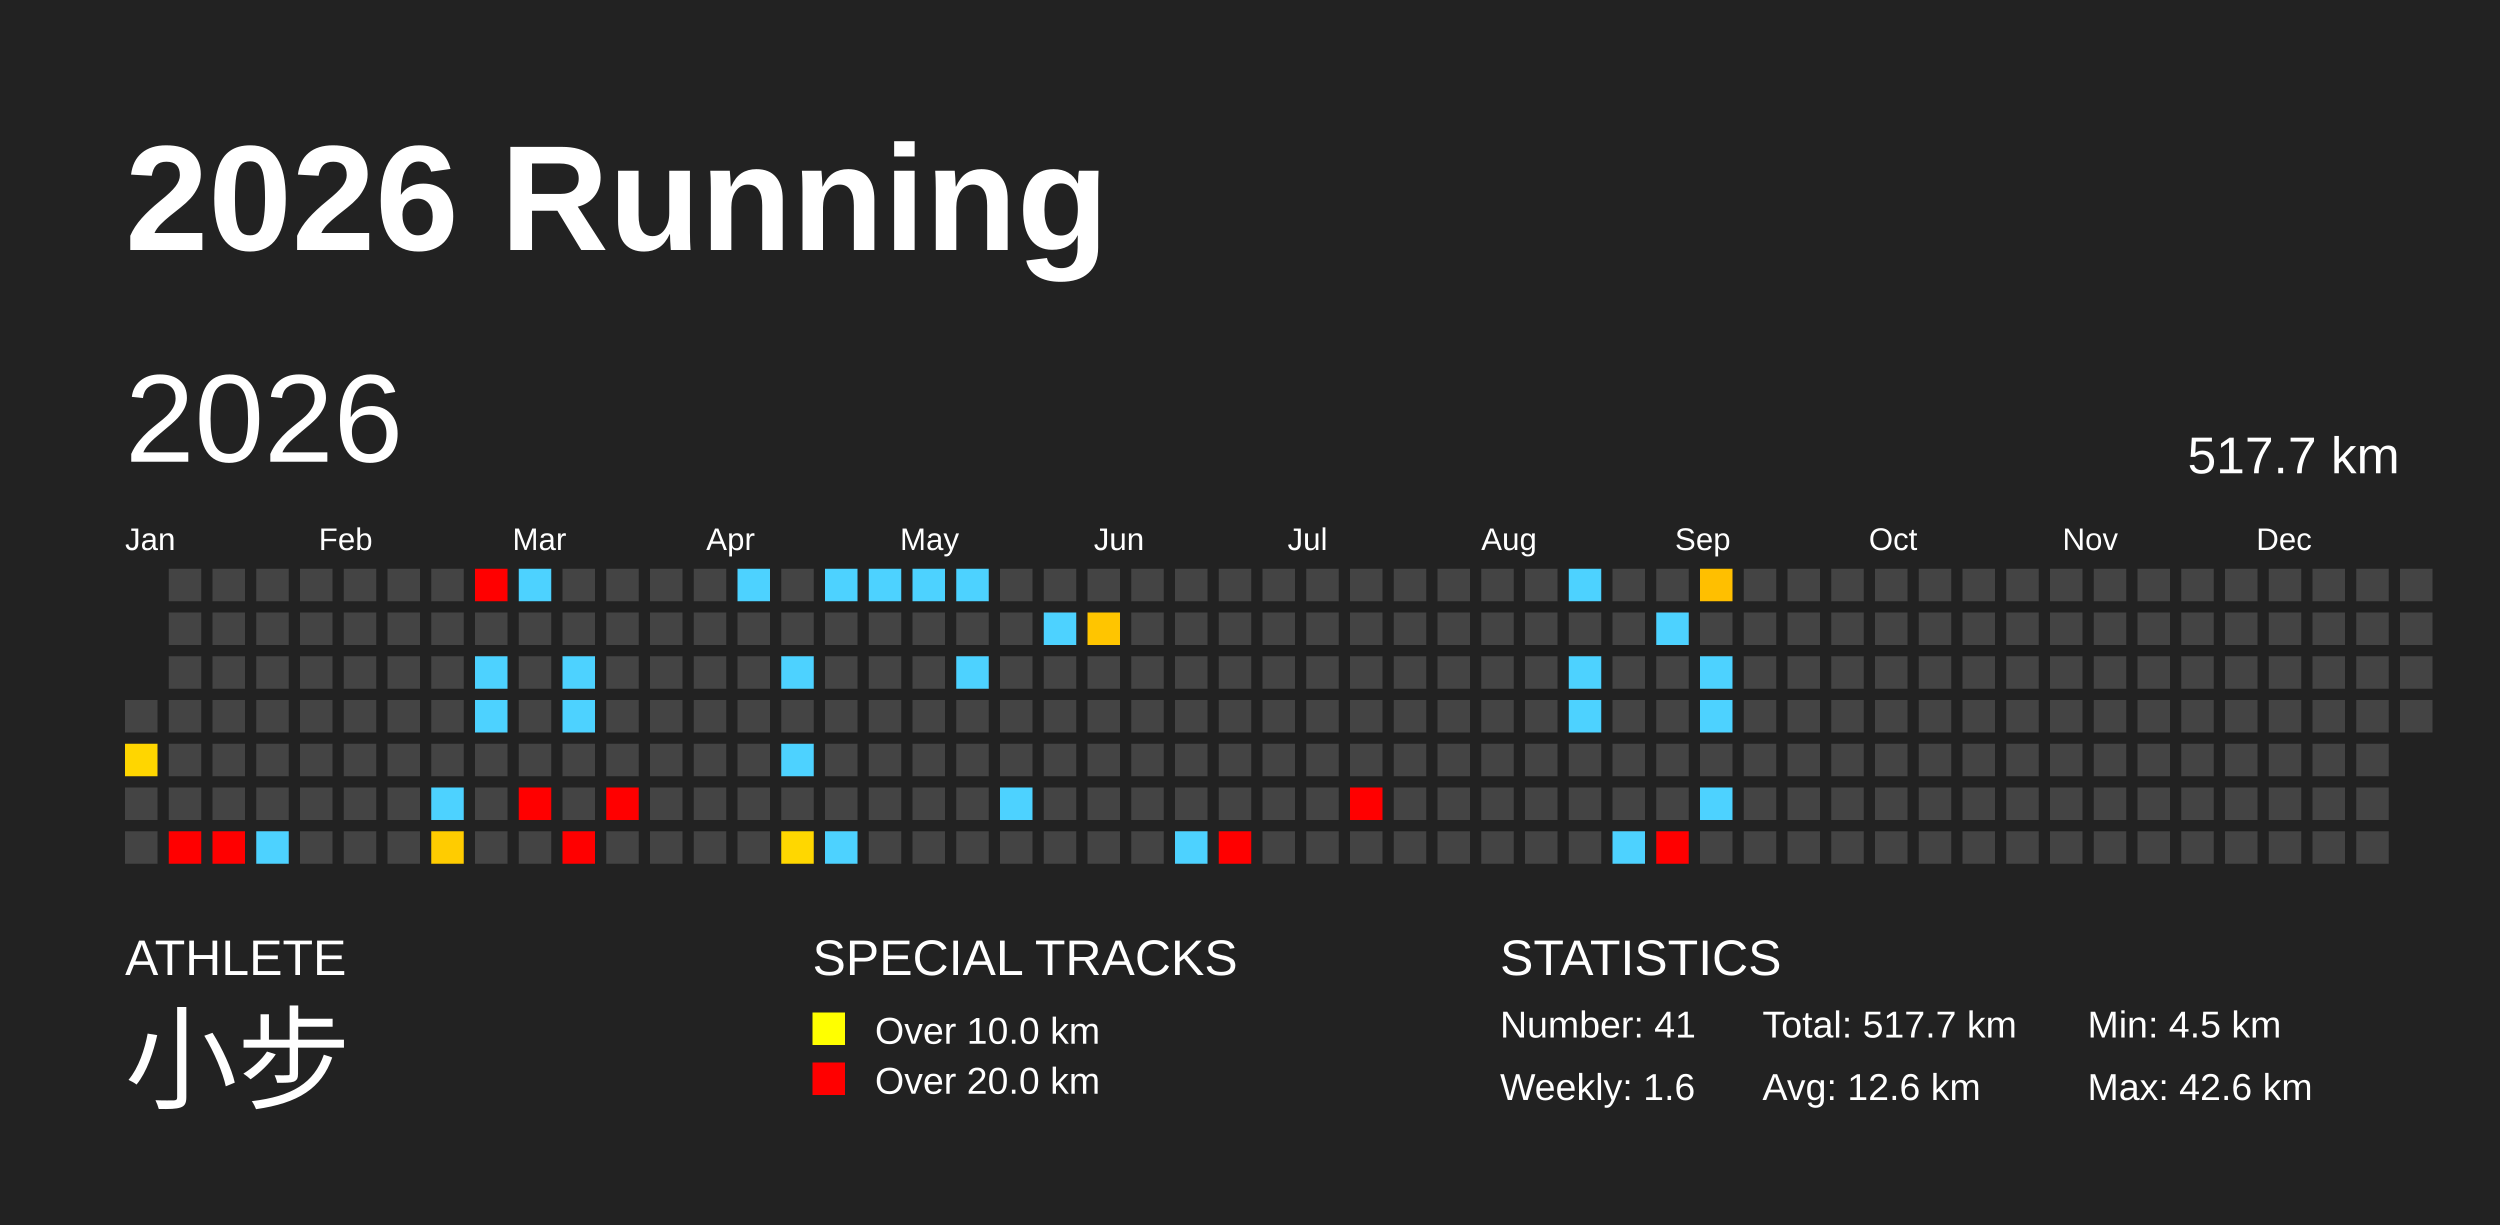
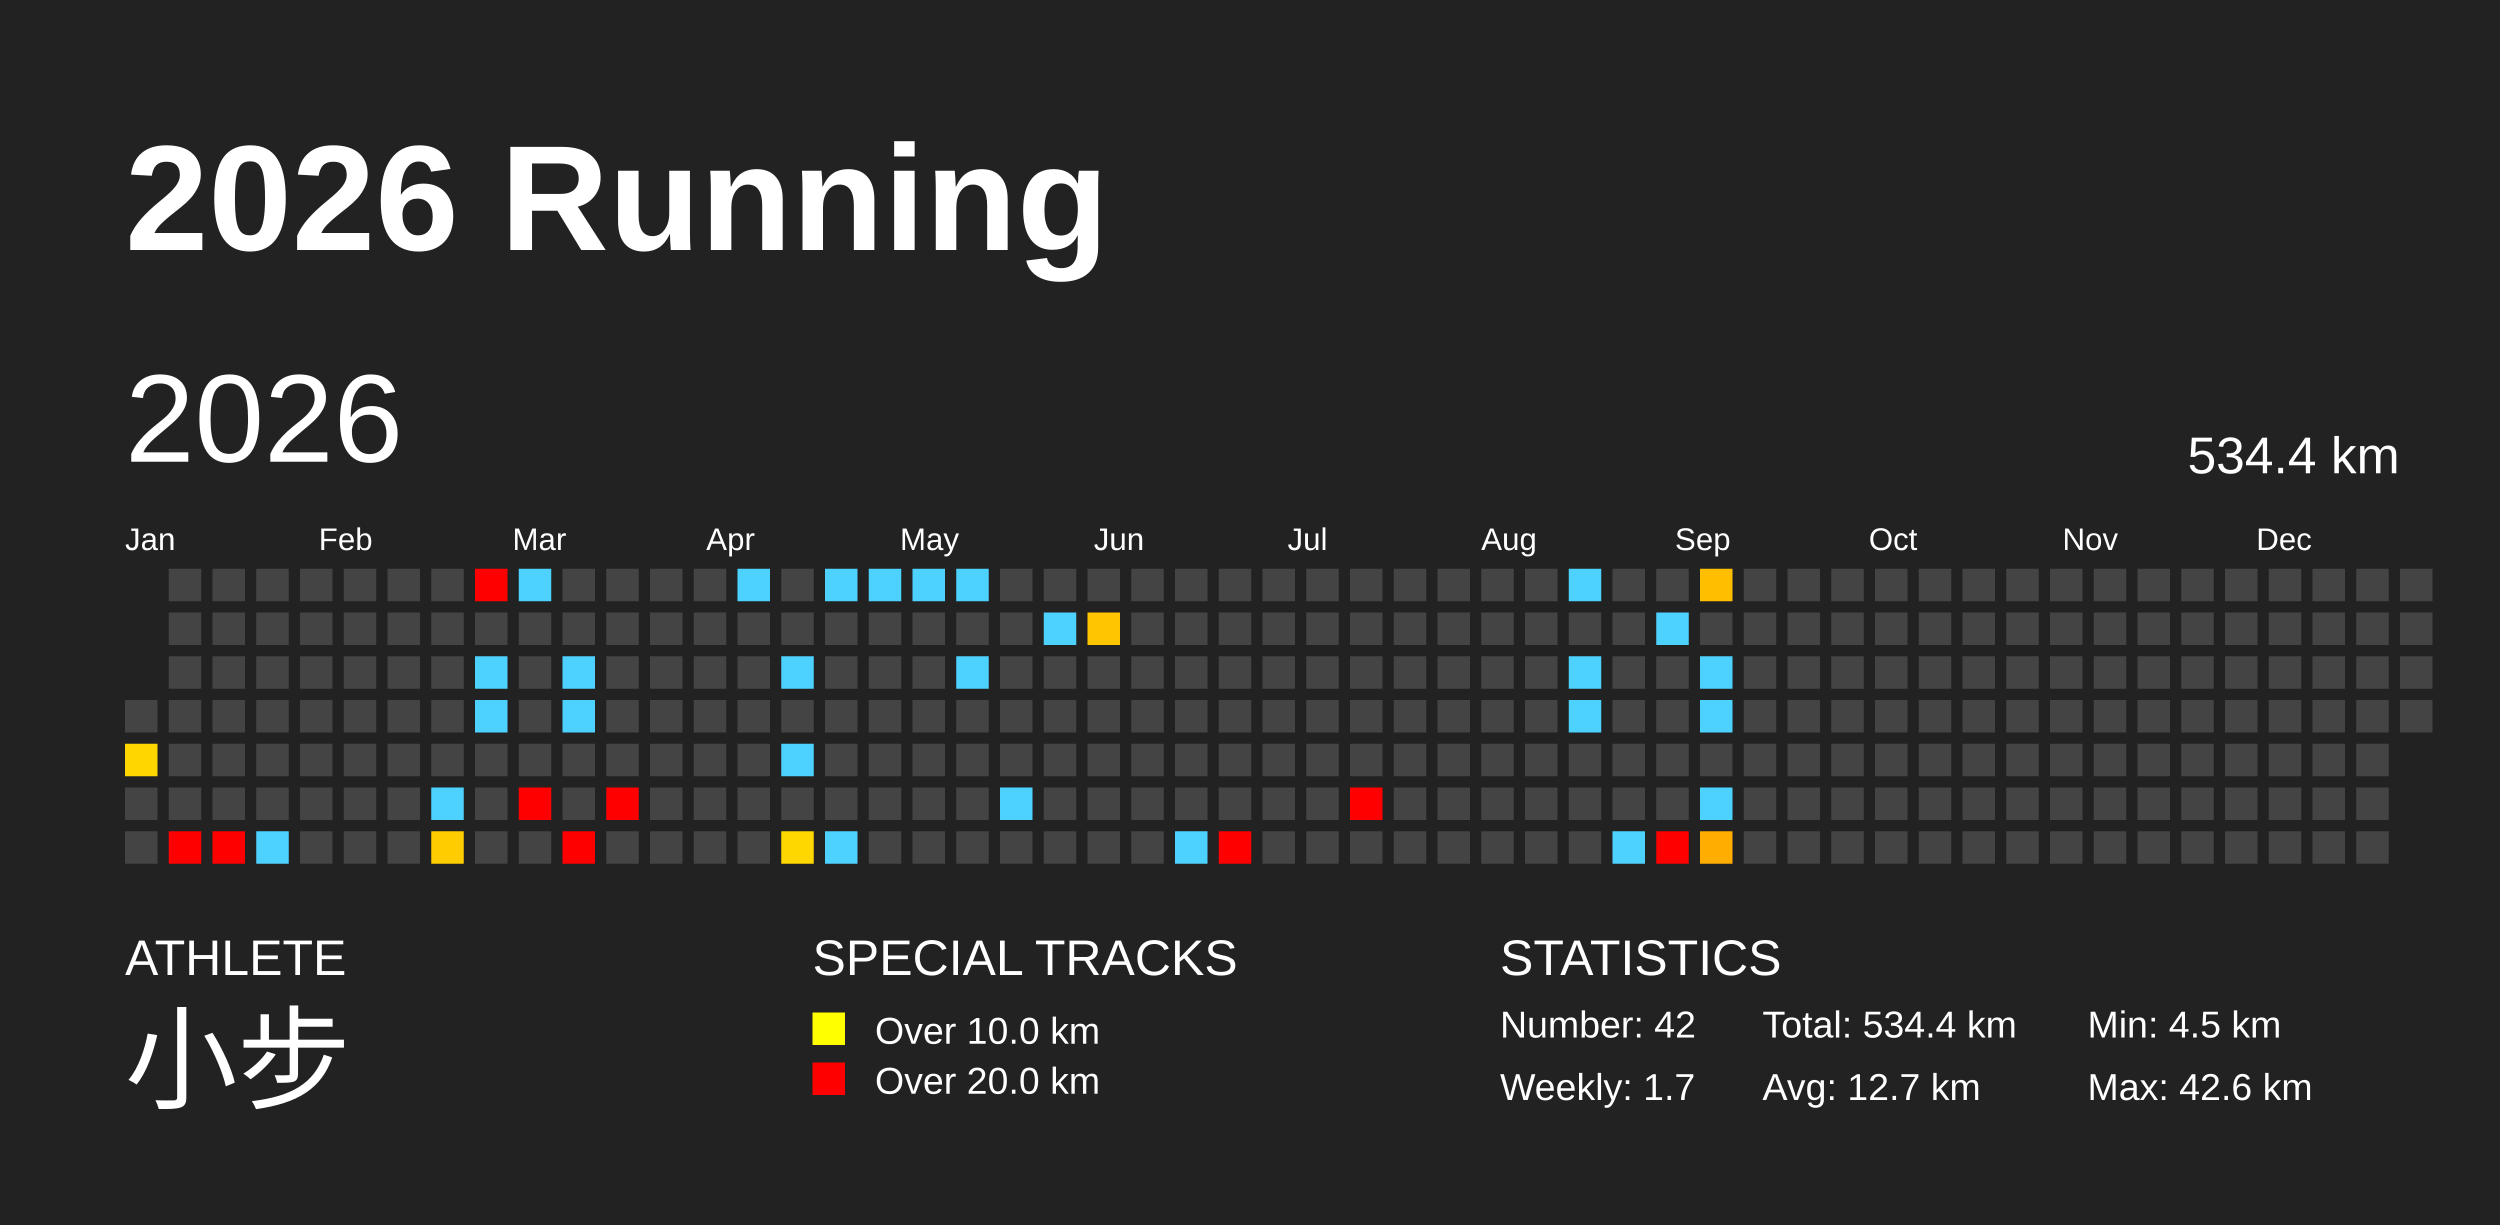
<svg xmlns="http://www.w3.org/2000/svg" baseProfile="full" height="98mm" version="1.1" viewBox="0,0,200,98" width="200mm">
  <defs />
  <rect fill="#222222" height="98" width="200" x="0" y="0" />
  <text fill="#FFFFFF" style="font-size:12px; font-family:Arial; font-weight:bold;" x="10" y="20">2026 Running</text>
  <text fill="#FFFFFF" style="font-size:4px; font-family:Arial" x="10" y="78">ATHLETE</text>
  <text fill="#FFFFFF" style="font-size:9px; font-family:Arial" x="10" y="88">小步</text>
  <text fill="#FFFFFF" style="font-size:4px; font-family:Arial" x="65" y="78">SPECIAL TRACKS</text>
  <rect fill="yellow" height="2.6" width="2.6" x="65" y="81" />
  <text fill="#FFFFFF" style="font-size:3px; font-family:Arial" x="70" y="83.5">Over 10.0 km</text>
  <rect fill="red" height="2.6" width="2.6" x="65" y="85" />
  <text fill="#FFFFFF" style="font-size:3px; font-family:Arial" x="70" y="87.5">Over 20.0 km</text>
  <text fill="#FFFFFF" style="font-size:4px; font-family:Arial" x="120" y="78">STATISTICS</text>
-   <text fill="#FFFFFF" style="font-size:3px; font-family:Arial" x="120" y="83">Number: 41</text>
-   <text fill="#FFFFFF" style="font-size:3px; font-family:Arial" x="120" y="88">Weekly: 1.6</text>
-   <text fill="#FFFFFF" style="font-size:3px; font-family:Arial" x="141" y="83">Total: 517.7 km</text>
-   <text fill="#FFFFFF" style="font-size:3px; font-family:Arial" x="141" y="88">Avg: 12.6 km</text>
+   <text fill="#FFFFFF" style="font-size:3px; font-family:Arial" x="120" y="83">Number: 42</text>
+   <text fill="#FFFFFF" style="font-size:3px; font-family:Arial" x="120" y="88">Weekly: 1.7</text>
+   <text fill="#FFFFFF" style="font-size:3px; font-family:Arial" x="141" y="83">Total: 534.4 km</text>
+   <text fill="#FFFFFF" style="font-size:3px; font-family:Arial" x="141" y="88">Avg: 12.7 km</text>
  <text fill="#FFFFFF" style="font-size:3px; font-family:Arial" x="167" y="83">Min: 4.5 km</text>
  <text fill="#FFFFFF" style="font-size:3px; font-family:Arial" x="167" y="88">Max: 42.6 km</text>
  <text dominant-baseline="hanging" fill="#FFFFFF" style="font-size:10.0px; font-family:Arial;" x="10" y="30">2026</text>
-   <text dominant-baseline="hanging" fill="#FFFFFF" style="font-size:4.125px; font-family:Arial;" x="175" y="35">517.7 km</text>
+   <text dominant-baseline="hanging" fill="#FFFFFF" style="font-size:4.125px; font-family:Arial;" x="175" y="35">534.4 km</text>
  <text fill="#FFFFFF" style="font-size:2.5px; font-family:Arial" x="10.0" y="44">Jan</text>
  <text fill="#FFFFFF" style="font-size:2.5px; font-family:Arial" x="25.5" y="44">Feb</text>
  <text fill="#FFFFFF" style="font-size:2.5px; font-family:Arial" x="41.0" y="44">Mar</text>
  <text fill="#FFFFFF" style="font-size:2.5px; font-family:Arial" x="56.5" y="44">Apr</text>
  <text fill="#FFFFFF" style="font-size:2.5px; font-family:Arial" x="72.0" y="44">May</text>
  <text fill="#FFFFFF" style="font-size:2.5px; font-family:Arial" x="87.5" y="44">Jun</text>
  <text fill="#FFFFFF" style="font-size:2.5px; font-family:Arial" x="103.0" y="44">Jul</text>
  <text fill="#FFFFFF" style="font-size:2.5px; font-family:Arial" x="118.5" y="44">Aug</text>
  <text fill="#FFFFFF" style="font-size:2.5px; font-family:Arial" x="134.0" y="44">Sep</text>
  <text fill="#FFFFFF" style="font-size:2.5px; font-family:Arial" x="149.5" y="44">Oct</text>
  <text fill="#FFFFFF" style="font-size:2.5px; font-family:Arial" x="165.0" y="44">Nov</text>
  <text fill="#FFFFFF" style="font-size:2.5px; font-family:Arial" x="180.5" y="44">Dec</text>
  <rect fill="#444444" height="2.6" width="2.6" x="10.0" y="56.0" />
  <rect fill="#ffd600" height="2.6" width="2.6" x="10.0" y="59.5" />
  <rect fill="#444444" height="2.6" width="2.6" x="10.0" y="63.0" />
  <rect fill="#444444" height="2.6" width="2.6" x="10.0" y="66.5" />
  <rect fill="#444444" height="2.6" width="2.6" x="13.5" y="45.5" />
  <rect fill="#444444" height="2.6" width="2.6" x="13.5" y="49.0" />
  <rect fill="#444444" height="2.6" width="2.6" x="13.5" y="52.5" />
  <rect fill="#444444" height="2.6" width="2.6" x="13.5" y="56.0" />
  <rect fill="#444444" height="2.6" width="2.6" x="13.5" y="59.5" />
  <rect fill="#444444" height="2.6" width="2.6" x="13.5" y="63.0" />
  <rect fill="red" height="2.6" width="2.6" x="13.5" y="66.5" />
  <rect fill="#444444" height="2.6" width="2.6" x="17.0" y="45.5" />
  <rect fill="#444444" height="2.6" width="2.6" x="17.0" y="49.0" />
  <rect fill="#444444" height="2.6" width="2.6" x="17.0" y="52.5" />
  <rect fill="#444444" height="2.6" width="2.6" x="17.0" y="56.0" />
  <rect fill="#444444" height="2.6" width="2.6" x="17.0" y="59.5" />
  <rect fill="#444444" height="2.6" width="2.6" x="17.0" y="63.0" />
  <rect fill="red" height="2.6" width="2.6" x="17.0" y="66.5" />
  <rect fill="#444444" height="2.6" width="2.6" x="20.5" y="45.5" />
  <rect fill="#444444" height="2.6" width="2.6" x="20.5" y="49.0" />
  <rect fill="#444444" height="2.6" width="2.6" x="20.5" y="52.5" />
  <rect fill="#444444" height="2.6" width="2.6" x="20.5" y="56.0" />
  <rect fill="#444444" height="2.6" width="2.6" x="20.5" y="59.5" />
  <rect fill="#444444" height="2.6" width="2.6" x="20.5" y="63.0" />
  <rect fill="#4dd2ff" height="2.6" width="2.6" x="20.5" y="66.5" />
  <rect fill="#444444" height="2.6" width="2.6" x="24.0" y="45.5" />
  <rect fill="#444444" height="2.6" width="2.6" x="24.0" y="49.0" />
  <rect fill="#444444" height="2.6" width="2.6" x="24.0" y="52.5" />
  <rect fill="#444444" height="2.6" width="2.6" x="24.0" y="56.0" />
  <rect fill="#444444" height="2.6" width="2.6" x="24.0" y="59.5" />
  <rect fill="#444444" height="2.6" width="2.6" x="24.0" y="63.0" />
  <rect fill="#444444" height="2.6" width="2.6" x="24.0" y="66.5" />
  <rect fill="#444444" height="2.6" width="2.6" x="27.5" y="45.5" />
  <rect fill="#444444" height="2.6" width="2.6" x="27.5" y="49.0" />
  <rect fill="#444444" height="2.6" width="2.6" x="27.5" y="52.5" />
  <rect fill="#444444" height="2.6" width="2.6" x="27.5" y="56.0" />
  <rect fill="#444444" height="2.6" width="2.6" x="27.5" y="59.5" />
  <rect fill="#444444" height="2.6" width="2.6" x="27.5" y="63.0" />
  <rect fill="#444444" height="2.6" width="2.6" x="27.5" y="66.5" />
  <rect fill="#444444" height="2.6" width="2.6" x="31.0" y="45.5" />
  <rect fill="#444444" height="2.6" width="2.6" x="31.0" y="49.0" />
  <rect fill="#444444" height="2.6" width="2.6" x="31.0" y="52.5" />
  <rect fill="#444444" height="2.6" width="2.6" x="31.0" y="56.0" />
  <rect fill="#444444" height="2.6" width="2.6" x="31.0" y="59.5" />
  <rect fill="#444444" height="2.6" width="2.6" x="31.0" y="63.0" />
  <rect fill="#444444" height="2.6" width="2.6" x="31.0" y="66.5" />
  <rect fill="#444444" height="2.6" width="2.6" x="34.5" y="45.5" />
  <rect fill="#444444" height="2.6" width="2.6" x="34.5" y="49.0" />
  <rect fill="#444444" height="2.6" width="2.6" x="34.5" y="52.5" />
  <rect fill="#444444" height="2.6" width="2.6" x="34.5" y="56.0" />
  <rect fill="#444444" height="2.6" width="2.6" x="34.5" y="59.5" />
  <rect fill="#4dd2ff" height="2.6" width="2.6" x="34.5" y="63.0" />
  <rect fill="#ffcc00" height="2.6" width="2.6" x="34.5" y="66.5" />
  <rect fill="red" height="2.6" width="2.6" x="38.0" y="45.5" />
  <rect fill="#444444" height="2.6" width="2.6" x="38.0" y="49.0" />
  <rect fill="#4dd2ff" height="2.6" width="2.6" x="38.0" y="52.5" />
  <rect fill="#4dd2ff" height="2.6" width="2.6" x="38.0" y="56.0" />
  <rect fill="#444444" height="2.6" width="2.6" x="38.0" y="59.5" />
  <rect fill="#444444" height="2.6" width="2.6" x="38.0" y="63.0" />
  <rect fill="#444444" height="2.6" width="2.6" x="38.0" y="66.5" />
  <rect fill="#4dd2ff" height="2.6" width="2.6" x="41.5" y="45.5" />
  <rect fill="#444444" height="2.6" width="2.6" x="41.5" y="49.0" />
  <rect fill="#444444" height="2.6" width="2.6" x="41.5" y="52.5" />
  <rect fill="#444444" height="2.6" width="2.6" x="41.5" y="56.0" />
  <rect fill="#444444" height="2.6" width="2.6" x="41.5" y="59.5" />
  <rect fill="red" height="2.6" width="2.6" x="41.5" y="63.0" />
  <rect fill="#444444" height="2.6" width="2.6" x="41.5" y="66.5" />
  <rect fill="#444444" height="2.6" width="2.6" x="45.0" y="45.5" />
  <rect fill="#444444" height="2.6" width="2.6" x="45.0" y="49.0" />
  <rect fill="#4dd2ff" height="2.6" width="2.6" x="45.0" y="52.5" />
  <rect fill="#4dd2ff" height="2.6" width="2.6" x="45.0" y="56.0" />
  <rect fill="#444444" height="2.6" width="2.6" x="45.0" y="59.5" />
  <rect fill="#444444" height="2.6" width="2.6" x="45.0" y="63.0" />
  <rect fill="red" height="2.6" width="2.6" x="45.0" y="66.5" />
  <rect fill="#444444" height="2.6" width="2.6" x="48.5" y="45.5" />
  <rect fill="#444444" height="2.6" width="2.6" x="48.5" y="49.0" />
  <rect fill="#444444" height="2.6" width="2.6" x="48.5" y="52.5" />
  <rect fill="#444444" height="2.6" width="2.6" x="48.5" y="56.0" />
  <rect fill="#444444" height="2.6" width="2.6" x="48.5" y="59.5" />
  <rect fill="red" height="2.6" width="2.6" x="48.5" y="63.0" />
  <rect fill="#444444" height="2.6" width="2.6" x="48.5" y="66.5" />
  <rect fill="#444444" height="2.6" width="2.6" x="52.0" y="45.5" />
  <rect fill="#444444" height="2.6" width="2.6" x="52.0" y="49.0" />
  <rect fill="#444444" height="2.6" width="2.6" x="52.0" y="52.5" />
  <rect fill="#444444" height="2.6" width="2.6" x="52.0" y="56.0" />
  <rect fill="#444444" height="2.6" width="2.6" x="52.0" y="59.5" />
  <rect fill="#444444" height="2.6" width="2.6" x="52.0" y="63.0" />
  <rect fill="#444444" height="2.6" width="2.6" x="52.0" y="66.5" />
  <rect fill="#444444" height="2.6" width="2.6" x="55.5" y="45.5" />
  <rect fill="#444444" height="2.6" width="2.6" x="55.5" y="49.0" />
  <rect fill="#444444" height="2.6" width="2.6" x="55.5" y="52.5" />
  <rect fill="#444444" height="2.6" width="2.6" x="55.5" y="56.0" />
  <rect fill="#444444" height="2.6" width="2.6" x="55.5" y="59.5" />
  <rect fill="#444444" height="2.6" width="2.6" x="55.5" y="63.0" />
  <rect fill="#444444" height="2.6" width="2.6" x="55.5" y="66.5" />
  <rect fill="#4dd2ff" height="2.6" width="2.6" x="59.0" y="45.5" />
  <rect fill="#444444" height="2.6" width="2.6" x="59.0" y="49.0" />
  <rect fill="#444444" height="2.6" width="2.6" x="59.0" y="52.5" />
  <rect fill="#444444" height="2.6" width="2.6" x="59.0" y="56.0" />
  <rect fill="#444444" height="2.6" width="2.6" x="59.0" y="59.5" />
  <rect fill="#444444" height="2.6" width="2.6" x="59.0" y="63.0" />
  <rect fill="#444444" height="2.6" width="2.6" x="59.0" y="66.5" />
  <rect fill="#444444" height="2.6" width="2.6" x="62.5" y="45.5" />
  <rect fill="#444444" height="2.6" width="2.6" x="62.5" y="49.0" />
  <rect fill="#4dd2ff" height="2.6" width="2.6" x="62.5" y="52.5" />
  <rect fill="#444444" height="2.6" width="2.6" x="62.5" y="56.0" />
  <rect fill="#4dd2ff" height="2.6" width="2.6" x="62.5" y="59.5" />
  <rect fill="#444444" height="2.6" width="2.6" x="62.5" y="63.0" />
  <rect fill="#ffd700" height="2.6" width="2.6" x="62.5" y="66.5" />
  <rect fill="#4dd2ff" height="2.6" width="2.6" x="66.0" y="45.5" />
  <rect fill="#444444" height="2.6" width="2.6" x="66.0" y="49.0" />
  <rect fill="#444444" height="2.6" width="2.6" x="66.0" y="52.5" />
  <rect fill="#444444" height="2.6" width="2.6" x="66.0" y="56.0" />
  <rect fill="#444444" height="2.6" width="2.6" x="66.0" y="59.5" />
  <rect fill="#444444" height="2.6" width="2.6" x="66.0" y="63.0" />
  <rect fill="#4dd2ff" height="2.6" width="2.6" x="66.0" y="66.5" />
  <rect fill="#4dd2ff" height="2.6" width="2.6" x="69.5" y="45.5" />
  <rect fill="#444444" height="2.6" width="2.6" x="69.5" y="49.0" />
  <rect fill="#444444" height="2.6" width="2.6" x="69.5" y="52.5" />
  <rect fill="#444444" height="2.6" width="2.6" x="69.5" y="56.0" />
  <rect fill="#444444" height="2.6" width="2.6" x="69.5" y="59.5" />
  <rect fill="#444444" height="2.6" width="2.6" x="69.5" y="63.0" />
  <rect fill="#444444" height="2.6" width="2.6" x="69.5" y="66.5" />
  <rect fill="#4dd2ff" height="2.6" width="2.6" x="73.0" y="45.5" />
  <rect fill="#444444" height="2.6" width="2.6" x="73.0" y="49.0" />
  <rect fill="#444444" height="2.6" width="2.6" x="73.0" y="52.5" />
  <rect fill="#444444" height="2.6" width="2.6" x="73.0" y="56.0" />
  <rect fill="#444444" height="2.6" width="2.6" x="73.0" y="59.5" />
  <rect fill="#444444" height="2.6" width="2.6" x="73.0" y="63.0" />
  <rect fill="#444444" height="2.6" width="2.6" x="73.0" y="66.5" />
  <rect fill="#4dd2ff" height="2.6" width="2.6" x="76.5" y="45.5" />
  <rect fill="#444444" height="2.6" width="2.6" x="76.5" y="49.0" />
  <rect fill="#4dd2ff" height="2.6" width="2.6" x="76.5" y="52.5" />
  <rect fill="#444444" height="2.6" width="2.6" x="76.5" y="56.0" />
  <rect fill="#444444" height="2.6" width="2.6" x="76.5" y="59.5" />
  <rect fill="#444444" height="2.6" width="2.6" x="76.5" y="63.0" />
  <rect fill="#444444" height="2.6" width="2.6" x="76.5" y="66.5" />
  <rect fill="#444444" height="2.6" width="2.6" x="80.0" y="45.5" />
  <rect fill="#444444" height="2.6" width="2.6" x="80.0" y="49.0" />
  <rect fill="#444444" height="2.6" width="2.6" x="80.0" y="52.5" />
  <rect fill="#444444" height="2.6" width="2.6" x="80.0" y="56.0" />
  <rect fill="#444444" height="2.6" width="2.6" x="80.0" y="59.5" />
  <rect fill="#4dd2ff" height="2.6" width="2.6" x="80.0" y="63.0" />
  <rect fill="#444444" height="2.6" width="2.6" x="80.0" y="66.5" />
  <rect fill="#444444" height="2.6" width="2.6" x="83.5" y="45.5" />
  <rect fill="#4dd2ff" height="2.6" width="2.6" x="83.5" y="49.0" />
  <rect fill="#444444" height="2.6" width="2.6" x="83.5" y="52.5" />
  <rect fill="#444444" height="2.6" width="2.6" x="83.5" y="56.0" />
  <rect fill="#444444" height="2.6" width="2.6" x="83.5" y="59.5" />
  <rect fill="#444444" height="2.6" width="2.6" x="83.5" y="63.0" />
  <rect fill="#444444" height="2.6" width="2.6" x="83.5" y="66.5" />
  <rect fill="#444444" height="2.6" width="2.6" x="87.0" y="45.5" />
  <rect fill="#ffc500" height="2.6" width="2.6" x="87.0" y="49.0" />
  <rect fill="#444444" height="2.6" width="2.6" x="87.0" y="52.5" />
  <rect fill="#444444" height="2.6" width="2.6" x="87.0" y="56.0" />
  <rect fill="#444444" height="2.6" width="2.6" x="87.0" y="59.5" />
  <rect fill="#444444" height="2.6" width="2.6" x="87.0" y="63.0" />
  <rect fill="#444444" height="2.6" width="2.6" x="87.0" y="66.5" />
  <rect fill="#444444" height="2.6" width="2.6" x="90.5" y="45.5" />
  <rect fill="#444444" height="2.6" width="2.6" x="90.5" y="49.0" />
  <rect fill="#444444" height="2.6" width="2.6" x="90.5" y="52.5" />
  <rect fill="#444444" height="2.6" width="2.6" x="90.5" y="56.0" />
  <rect fill="#444444" height="2.6" width="2.6" x="90.5" y="59.5" />
  <rect fill="#444444" height="2.6" width="2.6" x="90.5" y="63.0" />
  <rect fill="#444444" height="2.6" width="2.6" x="90.5" y="66.5" />
  <rect fill="#444444" height="2.6" width="2.6" x="94.0" y="45.5" />
  <rect fill="#444444" height="2.6" width="2.6" x="94.0" y="49.0" />
  <rect fill="#444444" height="2.6" width="2.6" x="94.0" y="52.5" />
  <rect fill="#444444" height="2.6" width="2.6" x="94.0" y="56.0" />
  <rect fill="#444444" height="2.6" width="2.6" x="94.0" y="59.5" />
  <rect fill="#444444" height="2.6" width="2.6" x="94.0" y="63.0" />
  <rect fill="#4dd2ff" height="2.6" width="2.6" x="94.0" y="66.5" />
  <rect fill="#444444" height="2.6" width="2.6" x="97.5" y="45.5" />
  <rect fill="#444444" height="2.6" width="2.6" x="97.5" y="49.0" />
  <rect fill="#444444" height="2.6" width="2.6" x="97.5" y="52.5" />
  <rect fill="#444444" height="2.6" width="2.6" x="97.5" y="56.0" />
  <rect fill="#444444" height="2.6" width="2.6" x="97.5" y="59.5" />
  <rect fill="#444444" height="2.6" width="2.6" x="97.5" y="63.0" />
  <rect fill="red" height="2.6" width="2.6" x="97.5" y="66.5" />
  <rect fill="#444444" height="2.6" width="2.6" x="101.0" y="45.5" />
  <rect fill="#444444" height="2.6" width="2.6" x="101.0" y="49.0" />
  <rect fill="#444444" height="2.6" width="2.6" x="101.0" y="52.5" />
  <rect fill="#444444" height="2.6" width="2.6" x="101.0" y="56.0" />
  <rect fill="#444444" height="2.6" width="2.6" x="101.0" y="59.5" />
  <rect fill="#444444" height="2.6" width="2.6" x="101.0" y="63.0" />
  <rect fill="#444444" height="2.6" width="2.6" x="101.0" y="66.5" />
  <rect fill="#444444" height="2.6" width="2.6" x="104.5" y="45.5" />
  <rect fill="#444444" height="2.6" width="2.6" x="104.5" y="49.0" />
  <rect fill="#444444" height="2.6" width="2.6" x="104.5" y="52.5" />
  <rect fill="#444444" height="2.6" width="2.6" x="104.5" y="56.0" />
  <rect fill="#444444" height="2.6" width="2.6" x="104.5" y="59.5" />
  <rect fill="#444444" height="2.6" width="2.6" x="104.5" y="63.0" />
  <rect fill="#444444" height="2.6" width="2.6" x="104.5" y="66.5" />
  <rect fill="#444444" height="2.6" width="2.6" x="108.0" y="45.5" />
  <rect fill="#444444" height="2.6" width="2.6" x="108.0" y="49.0" />
  <rect fill="#444444" height="2.6" width="2.6" x="108.0" y="52.5" />
  <rect fill="#444444" height="2.6" width="2.6" x="108.0" y="56.0" />
  <rect fill="#444444" height="2.6" width="2.6" x="108.0" y="59.5" />
  <rect fill="red" height="2.6" width="2.6" x="108.0" y="63.0" />
  <rect fill="#444444" height="2.6" width="2.6" x="108.0" y="66.5" />
  <rect fill="#444444" height="2.6" width="2.6" x="111.5" y="45.5" />
  <rect fill="#444444" height="2.6" width="2.6" x="111.5" y="49.0" />
  <rect fill="#444444" height="2.6" width="2.6" x="111.5" y="52.5" />
  <rect fill="#444444" height="2.6" width="2.6" x="111.5" y="56.0" />
  <rect fill="#444444" height="2.6" width="2.6" x="111.5" y="59.5" />
  <rect fill="#444444" height="2.6" width="2.6" x="111.5" y="63.0" />
  <rect fill="#444444" height="2.6" width="2.6" x="111.5" y="66.5" />
  <rect fill="#444444" height="2.6" width="2.6" x="115.0" y="45.5" />
  <rect fill="#444444" height="2.6" width="2.6" x="115.0" y="49.0" />
  <rect fill="#444444" height="2.6" width="2.6" x="115.0" y="52.5" />
  <rect fill="#444444" height="2.6" width="2.6" x="115.0" y="56.0" />
  <rect fill="#444444" height="2.6" width="2.6" x="115.0" y="59.5" />
  <rect fill="#444444" height="2.6" width="2.6" x="115.0" y="63.0" />
  <rect fill="#444444" height="2.6" width="2.6" x="115.0" y="66.5" />
  <rect fill="#444444" height="2.6" width="2.6" x="118.5" y="45.5" />
  <rect fill="#444444" height="2.6" width="2.6" x="118.5" y="49.0" />
  <rect fill="#444444" height="2.6" width="2.6" x="118.5" y="52.5" />
  <rect fill="#444444" height="2.6" width="2.6" x="118.5" y="56.0" />
  <rect fill="#444444" height="2.6" width="2.6" x="118.5" y="59.5" />
  <rect fill="#444444" height="2.6" width="2.6" x="118.5" y="63.0" />
  <rect fill="#444444" height="2.6" width="2.6" x="118.5" y="66.5" />
  <rect fill="#444444" height="2.6" width="2.6" x="122.0" y="45.5" />
  <rect fill="#444444" height="2.6" width="2.6" x="122.0" y="49.0" />
  <rect fill="#444444" height="2.6" width="2.6" x="122.0" y="52.5" />
  <rect fill="#444444" height="2.6" width="2.6" x="122.0" y="56.0" />
  <rect fill="#444444" height="2.6" width="2.6" x="122.0" y="59.5" />
  <rect fill="#444444" height="2.6" width="2.6" x="122.0" y="63.0" />
  <rect fill="#444444" height="2.6" width="2.6" x="122.0" y="66.5" />
  <rect fill="#4dd2ff" height="2.6" width="2.6" x="125.5" y="45.5" />
  <rect fill="#444444" height="2.6" width="2.6" x="125.5" y="49.0" />
  <rect fill="#4dd2ff" height="2.6" width="2.6" x="125.5" y="52.5" />
  <rect fill="#4dd2ff" height="2.6" width="2.6" x="125.5" y="56.0" />
  <rect fill="#444444" height="2.6" width="2.6" x="125.5" y="59.5" />
  <rect fill="#444444" height="2.6" width="2.6" x="125.5" y="63.0" />
  <rect fill="#444444" height="2.6" width="2.6" x="125.5" y="66.5" />
  <rect fill="#444444" height="2.6" width="2.6" x="129.0" y="45.5" />
  <rect fill="#444444" height="2.6" width="2.6" x="129.0" y="49.0" />
  <rect fill="#444444" height="2.6" width="2.6" x="129.0" y="52.5" />
  <rect fill="#444444" height="2.6" width="2.6" x="129.0" y="56.0" />
  <rect fill="#444444" height="2.6" width="2.6" x="129.0" y="59.5" />
  <rect fill="#444444" height="2.6" width="2.6" x="129.0" y="63.0" />
  <rect fill="#4dd2ff" height="2.6" width="2.6" x="129.0" y="66.5" />
  <rect fill="#444444" height="2.6" width="2.6" x="132.5" y="45.5" />
  <rect fill="#4dd2ff" height="2.6" width="2.6" x="132.5" y="49.0" />
  <rect fill="#444444" height="2.6" width="2.6" x="132.5" y="52.5" />
  <rect fill="#444444" height="2.6" width="2.6" x="132.5" y="56.0" />
  <rect fill="#444444" height="2.6" width="2.6" x="132.5" y="59.5" />
  <rect fill="#444444" height="2.6" width="2.6" x="132.5" y="63.0" />
  <rect fill="red" height="2.6" width="2.6" x="132.5" y="66.5" />
  <rect fill="#ffbf00" height="2.6" width="2.6" x="136.0" y="45.5" />
  <rect fill="#444444" height="2.6" width="2.6" x="136.0" y="49.0" />
  <rect fill="#4dd2ff" height="2.6" width="2.6" x="136.0" y="52.5" />
  <rect fill="#4dd2ff" height="2.6" width="2.6" x="136.0" y="56.0" />
  <rect fill="#444444" height="2.6" width="2.6" x="136.0" y="59.5" />
  <rect fill="#4dd2ff" height="2.6" width="2.6" x="136.0" y="63.0" />
-   <rect fill="#444444" height="2.6" width="2.6" x="136.0" y="66.5" />
+   <rect fill="#ffad00" height="2.6" width="2.6" x="136.0" y="66.5" />
  <rect fill="#444444" height="2.6" width="2.6" x="139.5" y="45.5" />
  <rect fill="#444444" height="2.6" width="2.6" x="139.5" y="49.0" />
  <rect fill="#444444" height="2.6" width="2.6" x="139.5" y="52.5" />
  <rect fill="#444444" height="2.6" width="2.6" x="139.5" y="56.0" />
  <rect fill="#444444" height="2.6" width="2.6" x="139.5" y="59.5" />
  <rect fill="#444444" height="2.6" width="2.6" x="139.5" y="63.0" />
  <rect fill="#444444" height="2.6" width="2.6" x="139.5" y="66.5" />
  <rect fill="#444444" height="2.6" width="2.6" x="143.0" y="45.5" />
  <rect fill="#444444" height="2.6" width="2.6" x="143.0" y="49.0" />
  <rect fill="#444444" height="2.6" width="2.6" x="143.0" y="52.5" />
  <rect fill="#444444" height="2.6" width="2.6" x="143.0" y="56.0" />
  <rect fill="#444444" height="2.6" width="2.6" x="143.0" y="59.5" />
  <rect fill="#444444" height="2.6" width="2.6" x="143.0" y="63.0" />
  <rect fill="#444444" height="2.6" width="2.6" x="143.0" y="66.5" />
  <rect fill="#444444" height="2.6" width="2.6" x="146.5" y="45.5" />
  <rect fill="#444444" height="2.6" width="2.6" x="146.5" y="49.0" />
  <rect fill="#444444" height="2.6" width="2.6" x="146.5" y="52.5" />
  <rect fill="#444444" height="2.6" width="2.6" x="146.5" y="56.0" />
  <rect fill="#444444" height="2.6" width="2.6" x="146.5" y="59.5" />
  <rect fill="#444444" height="2.6" width="2.6" x="146.5" y="63.0" />
  <rect fill="#444444" height="2.6" width="2.6" x="146.5" y="66.5" />
  <rect fill="#444444" height="2.6" width="2.6" x="150.0" y="45.5" />
  <rect fill="#444444" height="2.6" width="2.6" x="150.0" y="49.0" />
  <rect fill="#444444" height="2.6" width="2.6" x="150.0" y="52.5" />
  <rect fill="#444444" height="2.6" width="2.6" x="150.0" y="56.0" />
  <rect fill="#444444" height="2.6" width="2.6" x="150.0" y="59.5" />
  <rect fill="#444444" height="2.6" width="2.6" x="150.0" y="63.0" />
  <rect fill="#444444" height="2.6" width="2.6" x="150.0" y="66.5" />
  <rect fill="#444444" height="2.6" width="2.6" x="153.5" y="45.5" />
  <rect fill="#444444" height="2.6" width="2.6" x="153.5" y="49.0" />
  <rect fill="#444444" height="2.6" width="2.6" x="153.5" y="52.5" />
  <rect fill="#444444" height="2.6" width="2.6" x="153.5" y="56.0" />
  <rect fill="#444444" height="2.6" width="2.6" x="153.5" y="59.5" />
  <rect fill="#444444" height="2.6" width="2.6" x="153.5" y="63.0" />
  <rect fill="#444444" height="2.6" width="2.6" x="153.5" y="66.5" />
  <rect fill="#444444" height="2.6" width="2.6" x="157.0" y="45.5" />
  <rect fill="#444444" height="2.6" width="2.6" x="157.0" y="49.0" />
  <rect fill="#444444" height="2.6" width="2.6" x="157.0" y="52.5" />
  <rect fill="#444444" height="2.6" width="2.6" x="157.0" y="56.0" />
  <rect fill="#444444" height="2.6" width="2.6" x="157.0" y="59.5" />
  <rect fill="#444444" height="2.6" width="2.6" x="157.0" y="63.0" />
  <rect fill="#444444" height="2.6" width="2.6" x="157.0" y="66.5" />
  <rect fill="#444444" height="2.6" width="2.6" x="160.5" y="45.5" />
  <rect fill="#444444" height="2.6" width="2.6" x="160.5" y="49.0" />
  <rect fill="#444444" height="2.6" width="2.6" x="160.5" y="52.5" />
  <rect fill="#444444" height="2.6" width="2.6" x="160.5" y="56.0" />
  <rect fill="#444444" height="2.6" width="2.6" x="160.5" y="59.5" />
  <rect fill="#444444" height="2.6" width="2.6" x="160.5" y="63.0" />
  <rect fill="#444444" height="2.6" width="2.6" x="160.5" y="66.5" />
  <rect fill="#444444" height="2.6" width="2.6" x="164.0" y="45.5" />
  <rect fill="#444444" height="2.6" width="2.6" x="164.0" y="49.0" />
  <rect fill="#444444" height="2.6" width="2.6" x="164.0" y="52.5" />
  <rect fill="#444444" height="2.6" width="2.6" x="164.0" y="56.0" />
  <rect fill="#444444" height="2.6" width="2.6" x="164.0" y="59.5" />
  <rect fill="#444444" height="2.6" width="2.6" x="164.0" y="63.0" />
  <rect fill="#444444" height="2.6" width="2.6" x="164.0" y="66.5" />
  <rect fill="#444444" height="2.6" width="2.6" x="167.5" y="45.5" />
  <rect fill="#444444" height="2.6" width="2.6" x="167.5" y="49.0" />
  <rect fill="#444444" height="2.6" width="2.6" x="167.5" y="52.5" />
  <rect fill="#444444" height="2.6" width="2.6" x="167.5" y="56.0" />
  <rect fill="#444444" height="2.6" width="2.6" x="167.5" y="59.5" />
  <rect fill="#444444" height="2.6" width="2.6" x="167.5" y="63.0" />
  <rect fill="#444444" height="2.6" width="2.6" x="167.5" y="66.5" />
  <rect fill="#444444" height="2.6" width="2.6" x="171.0" y="45.5" />
  <rect fill="#444444" height="2.6" width="2.6" x="171.0" y="49.0" />
  <rect fill="#444444" height="2.6" width="2.6" x="171.0" y="52.5" />
  <rect fill="#444444" height="2.6" width="2.6" x="171.0" y="56.0" />
  <rect fill="#444444" height="2.6" width="2.6" x="171.0" y="59.5" />
  <rect fill="#444444" height="2.6" width="2.6" x="171.0" y="63.0" />
  <rect fill="#444444" height="2.6" width="2.6" x="171.0" y="66.5" />
  <rect fill="#444444" height="2.6" width="2.6" x="174.5" y="45.5" />
  <rect fill="#444444" height="2.6" width="2.6" x="174.5" y="49.0" />
  <rect fill="#444444" height="2.6" width="2.6" x="174.5" y="52.5" />
  <rect fill="#444444" height="2.6" width="2.6" x="174.5" y="56.0" />
  <rect fill="#444444" height="2.6" width="2.6" x="174.5" y="59.5" />
  <rect fill="#444444" height="2.6" width="2.6" x="174.5" y="63.0" />
  <rect fill="#444444" height="2.6" width="2.6" x="174.5" y="66.5" />
  <rect fill="#444444" height="2.6" width="2.6" x="178.0" y="45.5" />
  <rect fill="#444444" height="2.6" width="2.6" x="178.0" y="49.0" />
  <rect fill="#444444" height="2.6" width="2.6" x="178.0" y="52.5" />
  <rect fill="#444444" height="2.6" width="2.6" x="178.0" y="56.0" />
  <rect fill="#444444" height="2.6" width="2.6" x="178.0" y="59.5" />
  <rect fill="#444444" height="2.6" width="2.6" x="178.0" y="63.0" />
  <rect fill="#444444" height="2.6" width="2.6" x="178.0" y="66.5" />
  <rect fill="#444444" height="2.6" width="2.6" x="181.5" y="45.5" />
  <rect fill="#444444" height="2.6" width="2.6" x="181.5" y="49.0" />
  <rect fill="#444444" height="2.6" width="2.6" x="181.5" y="52.5" />
  <rect fill="#444444" height="2.6" width="2.6" x="181.5" y="56.0" />
  <rect fill="#444444" height="2.6" width="2.6" x="181.5" y="59.5" />
  <rect fill="#444444" height="2.6" width="2.6" x="181.5" y="63.0" />
  <rect fill="#444444" height="2.6" width="2.6" x="181.5" y="66.5" />
  <rect fill="#444444" height="2.6" width="2.6" x="185.0" y="45.5" />
  <rect fill="#444444" height="2.6" width="2.6" x="185.0" y="49.0" />
  <rect fill="#444444" height="2.6" width="2.6" x="185.0" y="52.5" />
  <rect fill="#444444" height="2.6" width="2.6" x="185.0" y="56.0" />
  <rect fill="#444444" height="2.6" width="2.6" x="185.0" y="59.5" />
  <rect fill="#444444" height="2.6" width="2.6" x="185.0" y="63.0" />
  <rect fill="#444444" height="2.6" width="2.6" x="185.0" y="66.5" />
  <rect fill="#444444" height="2.6" width="2.6" x="188.5" y="45.5" />
  <rect fill="#444444" height="2.6" width="2.6" x="188.5" y="49.0" />
  <rect fill="#444444" height="2.6" width="2.6" x="188.5" y="52.5" />
  <rect fill="#444444" height="2.6" width="2.6" x="188.5" y="56.0" />
  <rect fill="#444444" height="2.6" width="2.6" x="188.5" y="59.5" />
  <rect fill="#444444" height="2.6" width="2.6" x="188.5" y="63.0" />
  <rect fill="#444444" height="2.6" width="2.6" x="188.5" y="66.5" />
  <rect fill="#444444" height="2.6" width="2.6" x="192.0" y="45.5" />
  <rect fill="#444444" height="2.6" width="2.6" x="192.0" y="49.0" />
  <rect fill="#444444" height="2.6" width="2.6" x="192.0" y="52.5" />
  <rect fill="#444444" height="2.6" width="2.6" x="192.0" y="56.0" />
</svg>
